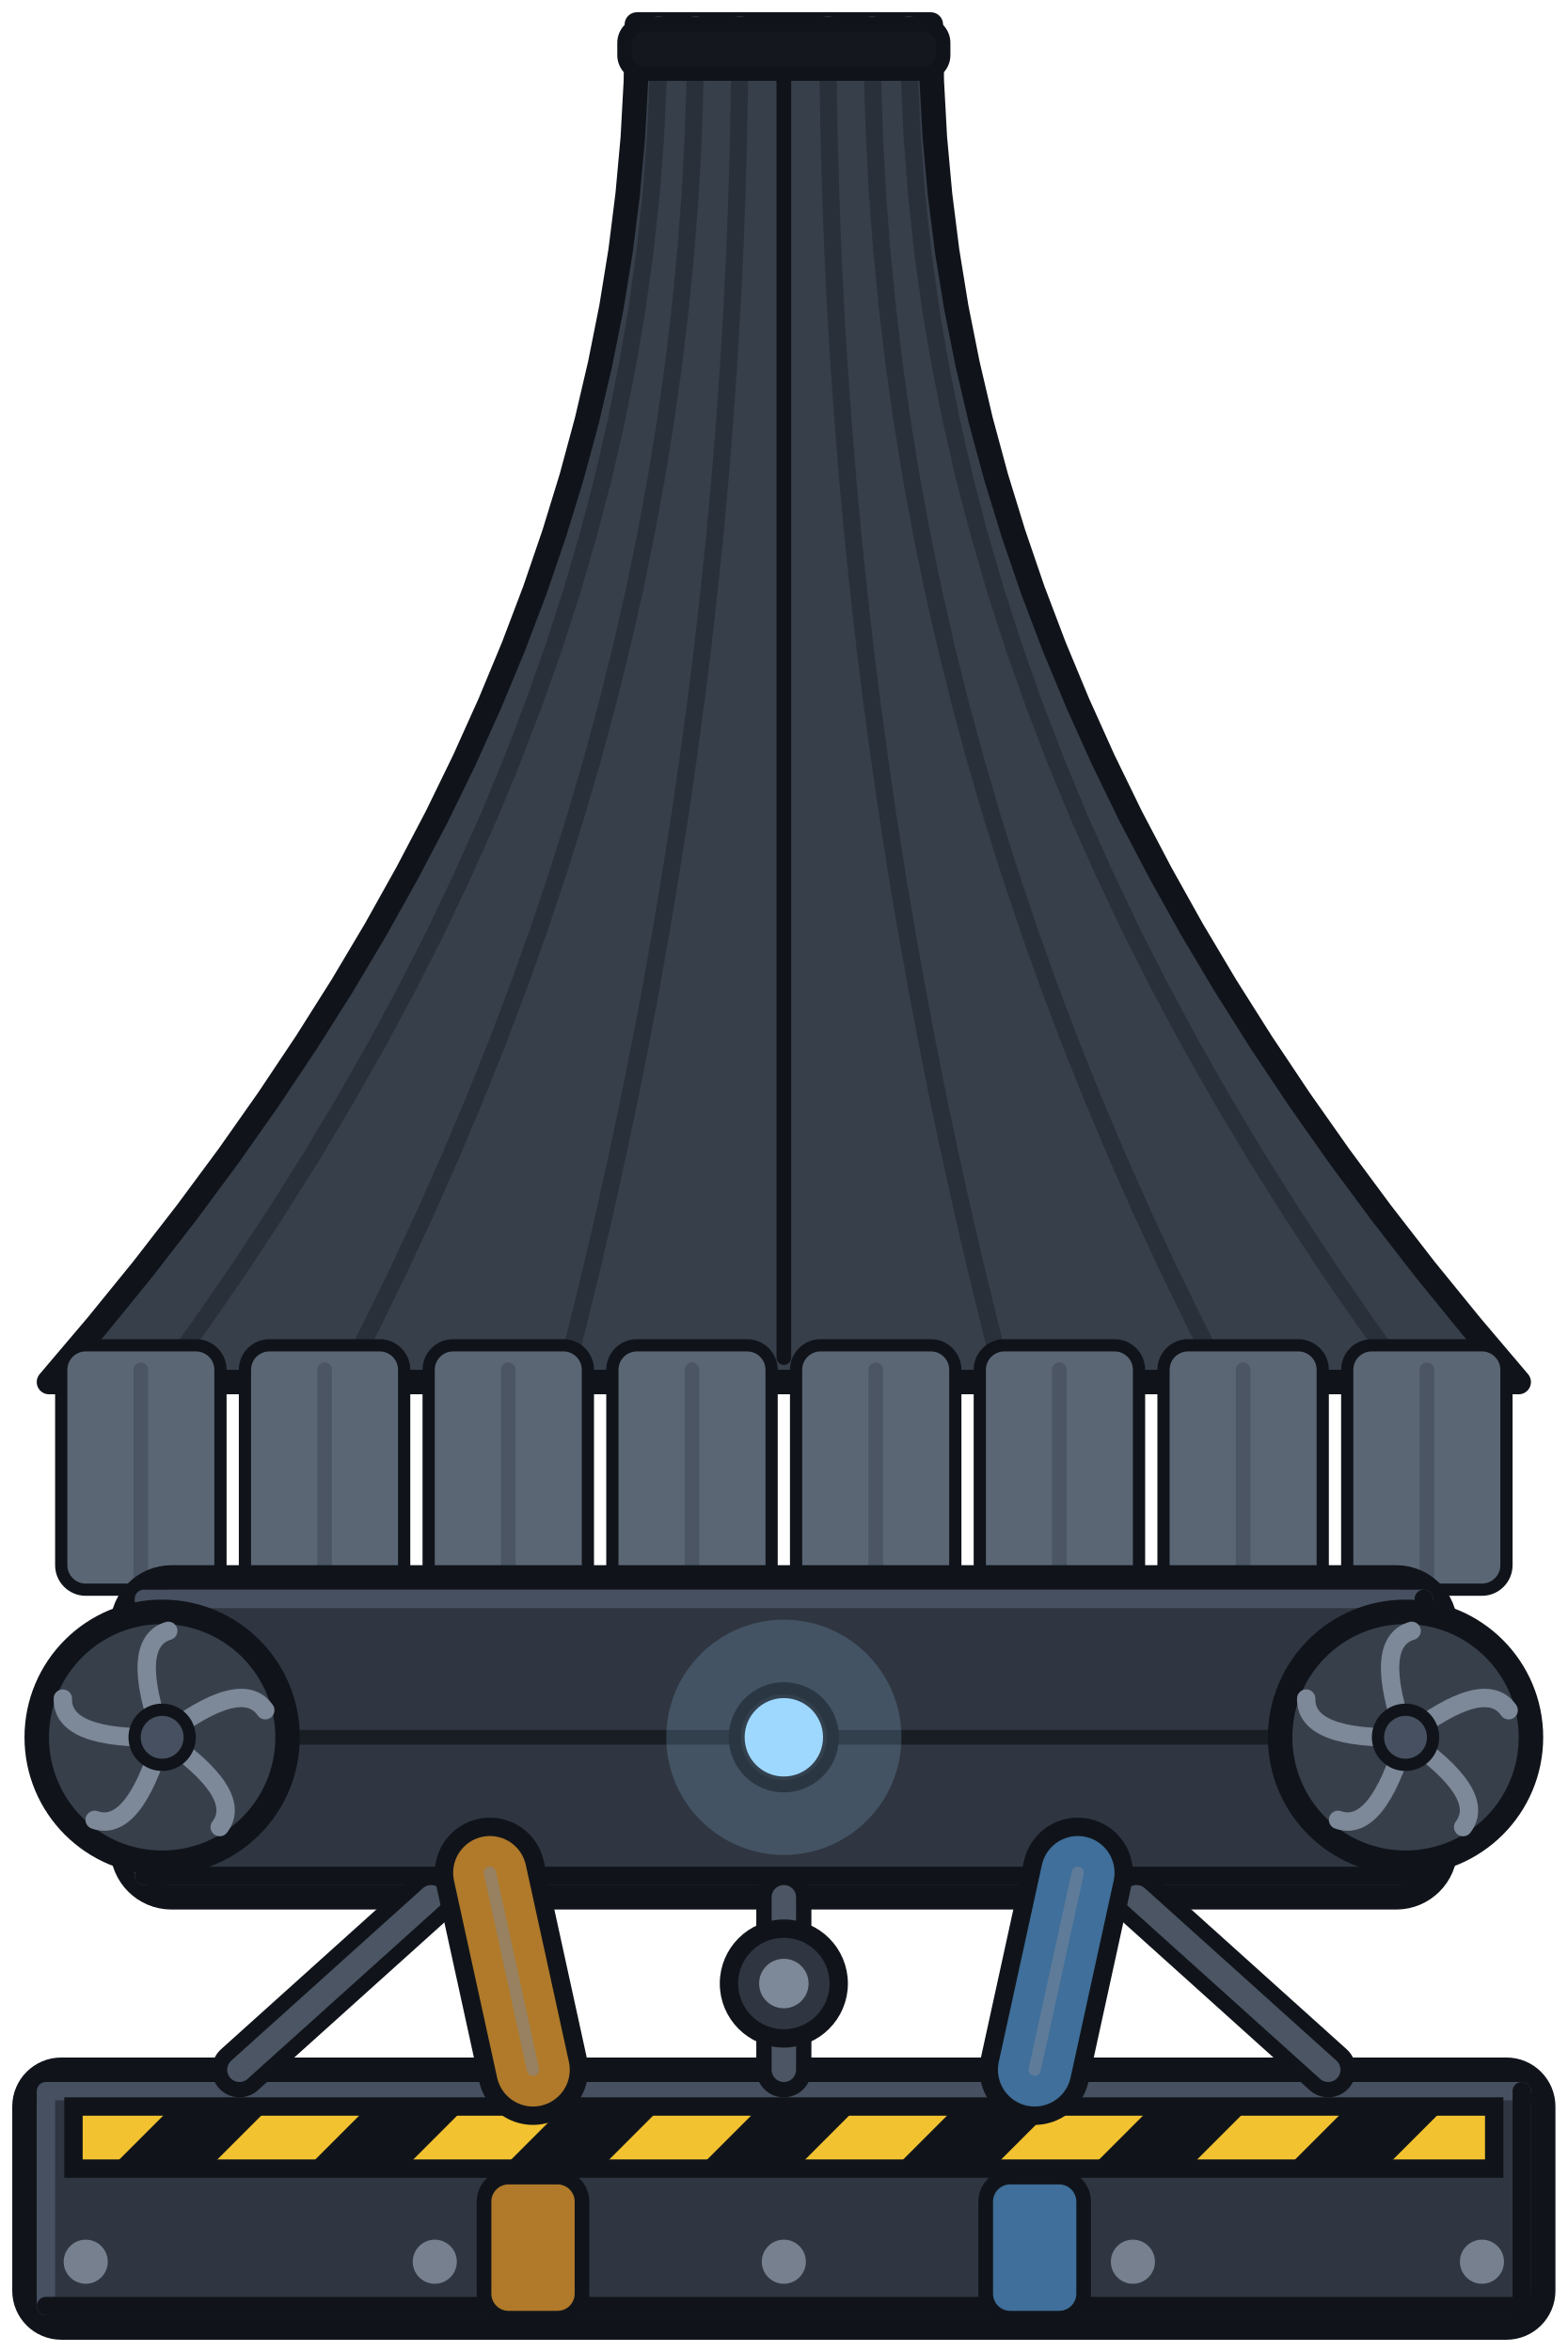
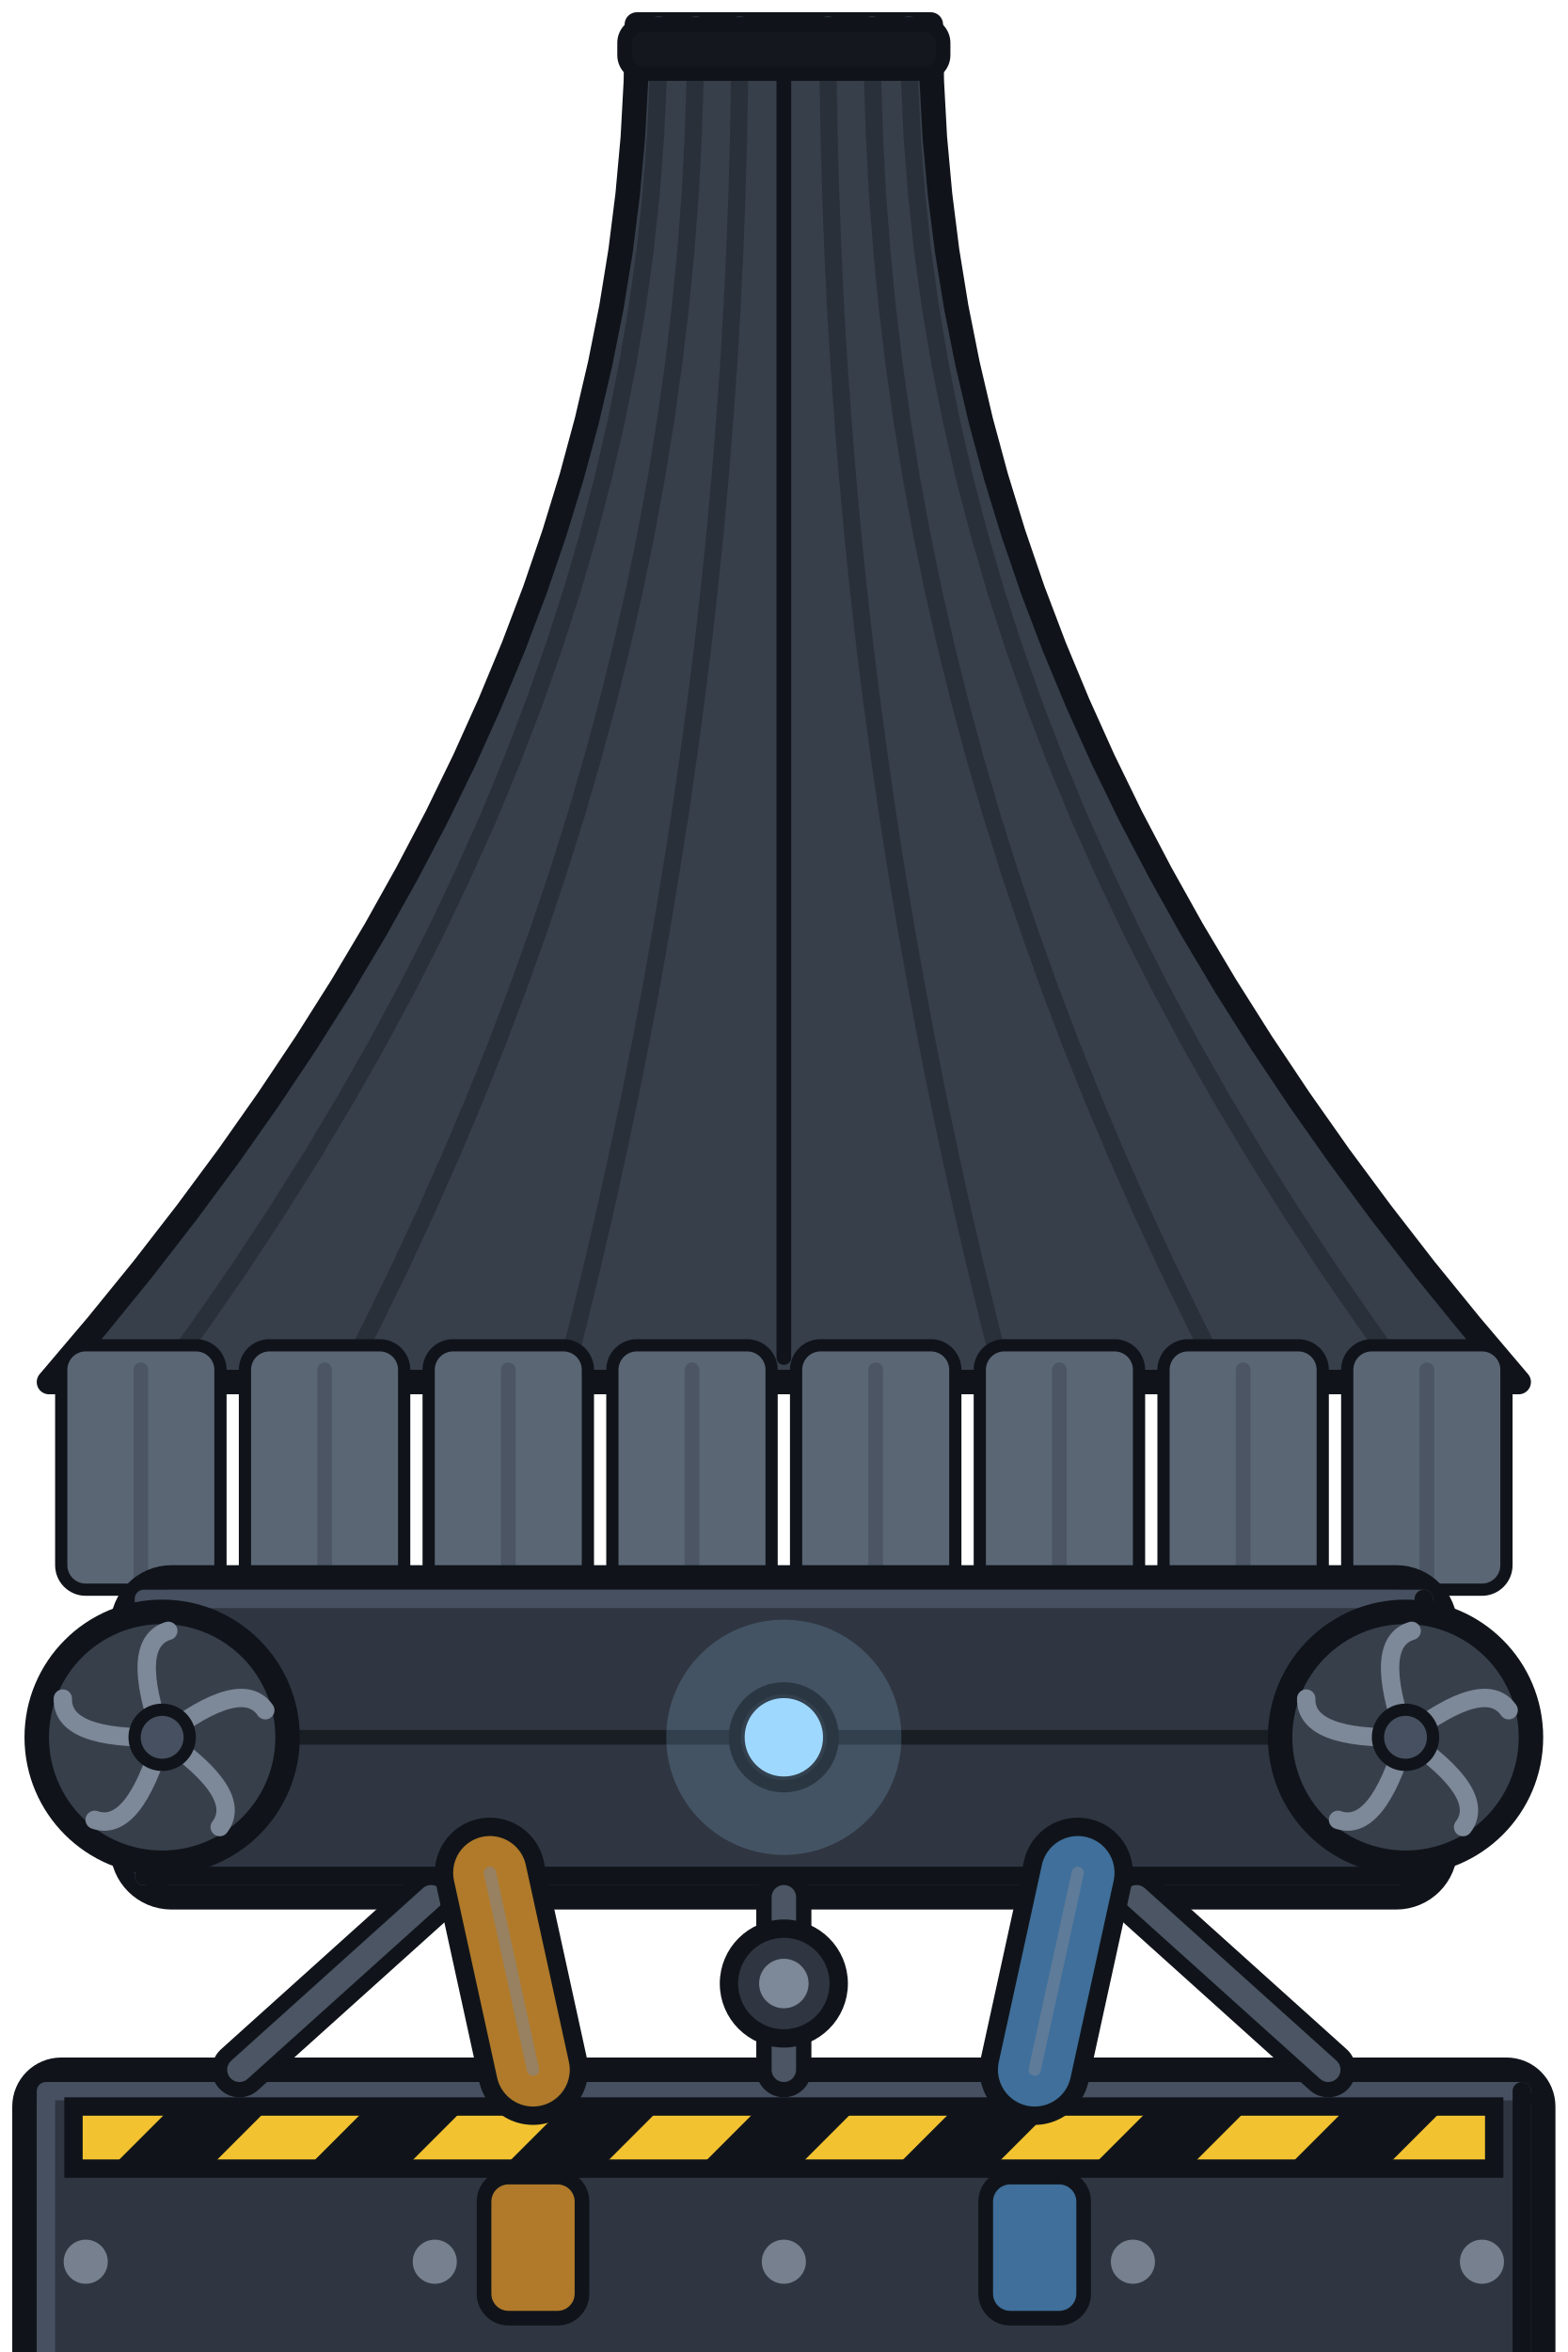
<svg xmlns="http://www.w3.org/2000/svg" width="128" height="192" viewBox="0 0 128 192">
  <defs>
    <radialGradient id="aster_lyra_c_aerospike_m_throat">
      <stop offset="0" stop-color="#ffffff" stop-opacity="0.95" />
      <stop offset="0.35" stop-color="#9fd8ff" stop-opacity="0.9" />
      <stop offset="1" stop-color="#9fd8ff" stop-opacity="0" />
    </radialGradient>
  </defs>
  <g id="base">
-     <rect x="2" y="168.96" width="124" height="21.04" rx="3" fill="#2f3641" stroke="#10141a" stroke-width="2" />
-     <path d="M3.75,188.25 L3.75,170.71 L124.25,170.71" fill="none" stroke="#465060" stroke-width="1.5" stroke-linejoin="round" stroke-linecap="round" data-baked="1" />
-     <path d="M124.25,170.71 L124.25,188.25 L3.75,188.25" fill="none" stroke="#10141a" stroke-width="1.5" stroke-linejoin="round" stroke-linecap="round" data-baked="1" />
+     <rect x="2" y="168.96" width="124" height="29.04" rx="3" fill="#2f3641" stroke="#10141a" stroke-width="2" />
+     <path d="M3.75,196.25 L3.75,170.71 L124.25,170.71" fill="none" stroke="#465060" stroke-width="1.5" stroke-linejoin="round" stroke-linecap="round" data-baked="1" />
+     <path d="M124.25,170.71 L124.25,196.25 L3.75,196.25" fill="none" stroke="#10141a" stroke-width="1.5" stroke-linejoin="round" stroke-linecap="round" data-baked="1" />
    <clipPath id="hz_spike_m_6_171">
      <rect x="6" y="171.96" width="116" height="5.07" />
    </clipPath>
    <rect x="6" y="171.96" width="116" height="5.07" fill="#f2c230" />
    <g clip-path="url(#hz_spike_m_6_171)">
      <polygon points="-7,177.03 1,177.03 6.07,171.96 -1.93,171.96" fill="#10141a" />
      <polygon points="9,177.03 17,177.03 22.07,171.96 14.07,171.96" fill="#10141a" />
      <polygon points="25,177.03 33,177.03 38.07,171.96 30.07,171.96" fill="#10141a" />
      <polygon points="41,177.03 49,177.03 54.07,171.96 46.07,171.96" fill="#10141a" />
      <polygon points="57,177.03 65,177.03 70.07,171.96 62.07,171.96" fill="#10141a" />
      <polygon points="73,177.03 81,177.03 86.07,171.96 78.07,171.96" fill="#10141a" />
      <polygon points="89,177.03 97,177.03 102.07,171.96 94.07,171.96" fill="#10141a" />
      <polygon points="105,177.03 113,177.03 118.07,171.96 110.07,171.96" fill="#10141a" />
      <polygon points="121,177.03 129,177.03 134.07,171.96 126.07,171.96" fill="#10141a" />
    </g>
    <rect x="6" y="171.96" width="116" height="5.07" fill="none" stroke="#10141a" stroke-width="1.5" />
    <circle cx="7" cy="184.63" r="1.8" fill="#7d8898" opacity="0.9" />
    <circle cx="35.5" cy="184.63" r="1.8" fill="#7d8898" opacity="0.9" />
    <circle cx="64" cy="184.63" r="1.8" fill="#7d8898" opacity="0.9" />
    <circle cx="92.5" cy="184.63" r="1.8" fill="#7d8898" opacity="0.9" />
    <circle cx="121" cy="184.63" r="1.8" fill="#7d8898" opacity="0.9" />
    <rect x="39.52" y="177.72" width="8" height="11.52" rx="2" fill="#b07a2a" stroke="#10141a" stroke-width="1.2" />
    <rect x="80.48" y="177.72" width="8" height="11.52" rx="2" fill="#3f6f9a" stroke="#10141a" stroke-width="1.2" />
    <path d="M124,112.82 L120.08,108.2 L116.33,103.59 L112.75,98.97 L109.33,94.35 L106.08,89.73 L103,85.12 L100.08,80.5 L97.33,75.88 L94.75,71.26 L92.33,66.65 L90.08,62.03 L88,57.41 L86.08,52.79 L84.33,48.18 L82.75,43.56 L81.33,38.94 L80.08,34.32 L79,29.7 L78.08,25.09 L77.33,20.47 L76.75,15.85 L76.33,11.23 L76.08,6.62 L76,2 L52,2 L51.92,6.62 L51.67,11.23 L51.25,15.85 L50.67,20.47 L49.92,25.09 L49,29.7 L47.92,34.32 L46.67,38.94 L45.25,43.56 L43.67,48.18 L41.92,52.79 L40,57.41 L37.92,62.03 L35.67,66.65 L33.25,71.26 L30.67,75.88 L27.92,80.5 L25,85.12 L21.92,89.73 L18.67,94.35 L15.25,98.97 L11.67,103.59 L7.92,108.2 L4,112.82 Z" fill="#373f4b" stroke="#10141a" stroke-width="2" stroke-linejoin="round" stroke-linecap="round" />
    <line x1="64" y1="110.82" x2="64" y2="3" stroke="#10141a" stroke-width="1.2" stroke-linecap="round" />
    <path d="M46,112.82 L47.17,108.2 L48.3,103.59 L49.38,98.97 L50.4,94.35 L51.38,89.73 L52.3,85.12 L53.18,80.5 L54,75.88 L54.77,71.26 L55.5,66.65 L56.17,62.03 L56.8,57.41 L57.38,52.79 L57.9,48.18 L58.38,43.56 L58.8,38.94 L59.17,34.32 L59.5,29.7 L59.77,25.09 L60,20.47 L60.17,15.85 L60.3,11.23 L60.38,6.62 L60.4,2" fill="none" stroke="#2a3039" stroke-width="1.4" stroke-linejoin="round" stroke-linecap="round" />
    <path d="M82,112.82 L80.83,108.2 L79.7,103.59 L78.62,98.97 L77.6,94.35 L76.62,89.73 L75.7,85.12 L74.83,80.5 L74,75.88 L73.22,71.26 L72.5,66.65 L71.83,62.03 L71.2,57.41 L70.62,52.79 L70.1,48.18 L69.62,43.56 L69.2,38.94 L68.83,34.32 L68.5,29.7 L68.22,25.09 L68,20.47 L67.83,15.85 L67.7,11.23 L67.62,6.62 L67.6,2" fill="none" stroke="#2a3039" stroke-width="1.4" stroke-linejoin="round" stroke-linecap="round" />
    <path d="M28,112.82 L30.35,108.2 L32.6,103.59 L34.75,98.97 L36.8,94.35 L38.75,89.73 L40.6,85.12 L42.35,80.5 L44,75.88 L45.55,71.26 L47,66.65 L48.35,62.03 L49.6,57.41 L50.75,52.79 L51.8,48.18 L52.75,43.56 L53.6,38.94 L54.35,34.32 L55,29.7 L55.55,25.09 L56,20.47 L56.35,15.85 L56.6,11.23 L56.75,6.62 L56.8,2" fill="none" stroke="#2a3039" stroke-width="1.4" stroke-linejoin="round" stroke-linecap="round" />
    <path d="M100,112.82 L97.65,108.2 L95.4,103.59 L93.25,98.97 L91.2,94.35 L89.25,89.73 L87.4,85.12 L85.65,80.5 L84,75.88 L82.45,71.26 L81,66.65 L79.65,62.03 L78.4,57.41 L77.25,52.79 L76.2,48.18 L75.25,43.56 L74.4,38.94 L73.65,34.32 L73,29.7 L72.45,25.09 L72,20.47 L71.65,15.85 L71.4,11.23 L71.25,6.62 L71.2,2" fill="none" stroke="#2a3039" stroke-width="1.4" stroke-linejoin="round" stroke-linecap="round" />
    <path d="M13,112.82 L16.33,108.2 L19.52,103.59 L22.56,98.97 L25.47,94.35 L28.23,89.73 L30.85,85.12 L33.33,80.5 L35.67,75.88 L37.86,71.26 L39.92,66.65 L41.83,62.03 L43.6,57.41 L45.23,52.79 L46.72,48.18 L48.06,43.56 L49.27,38.94 L50.33,34.32 L51.25,29.7 L52.03,25.09 L52.67,20.47 L53.16,15.85 L53.52,11.23 L53.73,6.62 L53.8,2" fill="none" stroke="#2a3039" stroke-width="1.4" stroke-linejoin="round" stroke-linecap="round" />
    <path d="M115,112.82 L111.67,108.2 L108.48,103.59 L105.44,98.97 L102.53,94.35 L99.77,89.73 L97.15,85.12 L94.67,80.5 L92.33,75.88 L90.14,71.26 L88.08,66.65 L86.17,62.03 L84.4,57.41 L82.77,52.79 L81.28,48.18 L79.94,43.56 L78.73,38.94 L77.67,34.32 L76.75,29.7 L75.97,25.09 L75.33,20.47 L74.84,15.85 L74.48,11.23 L74.27,6.62 L74.2,2" fill="none" stroke="#2a3039" stroke-width="1.4" stroke-linejoin="round" stroke-linecap="round" />
    <rect x="51" y="2" width="26" height="4" rx="1.5" fill="#14181e" stroke="#10141a" stroke-width="1.2" />
    <rect x="5" y="109.82" width="13" height="19.95" rx="2" fill="#5b6675" stroke="#10141a" stroke-width="1" />
    <line x1="11.5" y1="111.82" x2="11.5" y2="128.77" stroke="#4b5563" stroke-width="1.2" stroke-linecap="round" />
    <rect x="20" y="109.82" width="13" height="19.95" rx="2" fill="#5b6675" stroke="#10141a" stroke-width="1" />
    <line x1="26.5" y1="111.82" x2="26.5" y2="128.77" stroke="#4b5563" stroke-width="1.2" stroke-linecap="round" />
    <rect x="35" y="109.82" width="13" height="19.95" rx="2" fill="#5b6675" stroke="#10141a" stroke-width="1" />
    <line x1="41.5" y1="111.82" x2="41.5" y2="128.77" stroke="#4b5563" stroke-width="1.2" stroke-linecap="round" />
    <rect x="50" y="109.82" width="13" height="19.95" rx="2" fill="#5b6675" stroke="#10141a" stroke-width="1" />
    <line x1="56.5" y1="111.82" x2="56.5" y2="128.77" stroke="#4b5563" stroke-width="1.2" stroke-linecap="round" />
    <rect x="65" y="109.82" width="13" height="19.95" rx="2" fill="#5b6675" stroke="#10141a" stroke-width="1" />
    <line x1="71.5" y1="111.82" x2="71.5" y2="128.77" stroke="#4b5563" stroke-width="1.2" stroke-linecap="round" />
    <rect x="80" y="109.82" width="13" height="19.95" rx="2" fill="#5b6675" stroke="#10141a" stroke-width="1" />
    <line x1="86.5" y1="111.82" x2="86.5" y2="128.77" stroke="#4b5563" stroke-width="1.2" stroke-linecap="round" />
    <rect x="95" y="109.82" width="13" height="19.95" rx="2" fill="#5b6675" stroke="#10141a" stroke-width="1" />
    <line x1="101.5" y1="111.82" x2="101.5" y2="128.77" stroke="#4b5563" stroke-width="1.2" stroke-linecap="round" />
    <rect x="110" y="109.82" width="13" height="19.95" rx="2" fill="#5b6675" stroke="#10141a" stroke-width="1" />
    <line x1="116.5" y1="111.82" x2="116.5" y2="128.77" stroke="#4b5563" stroke-width="1.2" stroke-linecap="round" />
    <rect x="10" y="128.77" width="108" height="26.11" rx="4" fill="#2f3641" stroke="#10141a" stroke-width="2" />
    <path d="M11.75,153.13 L11.75,130.52 L116.25,130.52" fill="none" stroke="#465060" stroke-width="1.5" stroke-linejoin="round" stroke-linecap="round" data-baked="1" />
    <path d="M116.25,130.52 L116.25,153.13 L11.75,153.13" fill="none" stroke="#10141a" stroke-width="1.5" stroke-linejoin="round" stroke-linecap="round" data-baked="1" />
    <line x1="13" y1="141.82" x2="115" y2="141.82" stroke="#10141a" stroke-width="1.2" stroke-linecap="round" opacity="0.7" />
    <circle cx="13.24" cy="141.82" r="10.24" fill="#373f4b" stroke="#10141a" stroke-width="2" />
    <path d="M13.24,141.82 Q20,146.45 17.94,149.15" fill="none" stroke="#7d8898" stroke-width="1.5" stroke-linejoin="round" stroke-linecap="round" />
    <path d="M13.24,141.82 Q10.93,149.68 7.73,148.56" fill="none" stroke="#7d8898" stroke-width="1.5" stroke-linejoin="round" stroke-linecap="round" />
    <path d="M13.24,141.82 Q5.05,142.06 5.13,138.66" fill="none" stroke="#7d8898" stroke-width="1.5" stroke-linejoin="round" stroke-linecap="round" />
    <path d="M13.24,141.82 Q10.49,134.11 13.74,133.13" fill="none" stroke="#7d8898" stroke-width="1.5" stroke-linejoin="round" stroke-linecap="round" />
    <path d="M13.24,141.82 Q19.73,136.82 21.66,139.61" fill="none" stroke="#7d8898" stroke-width="1.5" stroke-linejoin="round" stroke-linecap="round" />
    <circle cx="13.24" cy="141.82" r="2.25" fill="#465060" stroke="#10141a" stroke-width="1" />
    <circle cx="114.76" cy="141.82" r="10.24" fill="#373f4b" stroke="#10141a" stroke-width="2" />
    <path d="M114.76,141.82 Q121.52,146.45 119.46,149.15" fill="none" stroke="#7d8898" stroke-width="1.5" stroke-linejoin="round" stroke-linecap="round" />
    <path d="M114.76,141.82 Q112.45,149.68 109.25,148.56" fill="none" stroke="#7d8898" stroke-width="1.5" stroke-linejoin="round" stroke-linecap="round" />
    <path d="M114.76,141.82 Q106.57,142.06 106.65,138.66" fill="none" stroke="#7d8898" stroke-width="1.5" stroke-linejoin="round" stroke-linecap="round" />
    <path d="M114.76,141.82 Q112.01,134.11 115.26,133.13" fill="none" stroke="#7d8898" stroke-width="1.5" stroke-linejoin="round" stroke-linecap="round" />
    <path d="M114.76,141.82 Q121.25,136.82 123.18,139.61" fill="none" stroke="#7d8898" stroke-width="1.5" stroke-linejoin="round" stroke-linecap="round" />
    <circle cx="114.76" cy="141.82" r="2.25" fill="#465060" stroke="#10141a" stroke-width="1" />
    <line x1="19.55" y1="168.96" x2="35.2" y2="154.88" stroke="#10141a" stroke-width="4.5" stroke-linecap="round" />
    <line x1="19.55" y1="168.96" x2="35.2" y2="154.88" stroke="#4b5563" stroke-width="2" stroke-linecap="round" />
    <line x1="108.45" y1="168.96" x2="92.8" y2="154.88" stroke="#10141a" stroke-width="4.5" stroke-linecap="round" />
    <line x1="108.45" y1="168.96" x2="92.8" y2="154.88" stroke="#4b5563" stroke-width="2" stroke-linecap="round" />
    <line x1="64" y1="154.88" x2="64" y2="168.96" stroke="#10141a" stroke-width="4.5" stroke-linecap="round" />
    <line x1="64" y1="154.88" x2="64" y2="168.96" stroke="#4b5563" stroke-width="2" stroke-linecap="round" />
    <circle cx="64" cy="161.92" r="4.48" fill="#2f3641" stroke="#10141a" stroke-width="1.5" />
    <circle cx="64" cy="161.92" r="2.02" fill="#7d8898" />
    <line x1="40" y1="152.88" x2="43.52" y2="168.96" stroke="#10141a" stroke-width="9" stroke-linecap="round" />
    <line x1="40" y1="152.88" x2="43.52" y2="168.96" stroke="#b07a2a" stroke-width="6" stroke-linecap="round" />
    <line x1="40" y1="152.88" x2="43.52" y2="168.96" stroke="#7d8898" stroke-width="1" stroke-linecap="round" opacity="0.5" />
    <line x1="88" y1="152.88" x2="84.48" y2="168.96" stroke="#10141a" stroke-width="9" stroke-linecap="round" />
    <line x1="88" y1="152.88" x2="84.48" y2="168.96" stroke="#3f6f9a" stroke-width="6" stroke-linecap="round" />
    <line x1="88" y1="152.88" x2="84.48" y2="168.96" stroke="#7d8898" stroke-width="1" stroke-linecap="round" opacity="0.5" />
    <circle cx="64" cy="141.82" r="4" fill="#1b2028" stroke="#10141a" stroke-width="1" />
  </g>
  <g id="emissive">
    <g data-light="glow">
      <circle cx="64" cy="141.82" r="9.6" fill="#9fd8ff" opacity="0.18" />
      <circle cx="64" cy="141.82" r="3.2" fill="#9fd8ff" />
    </g>
  </g>
</svg>
